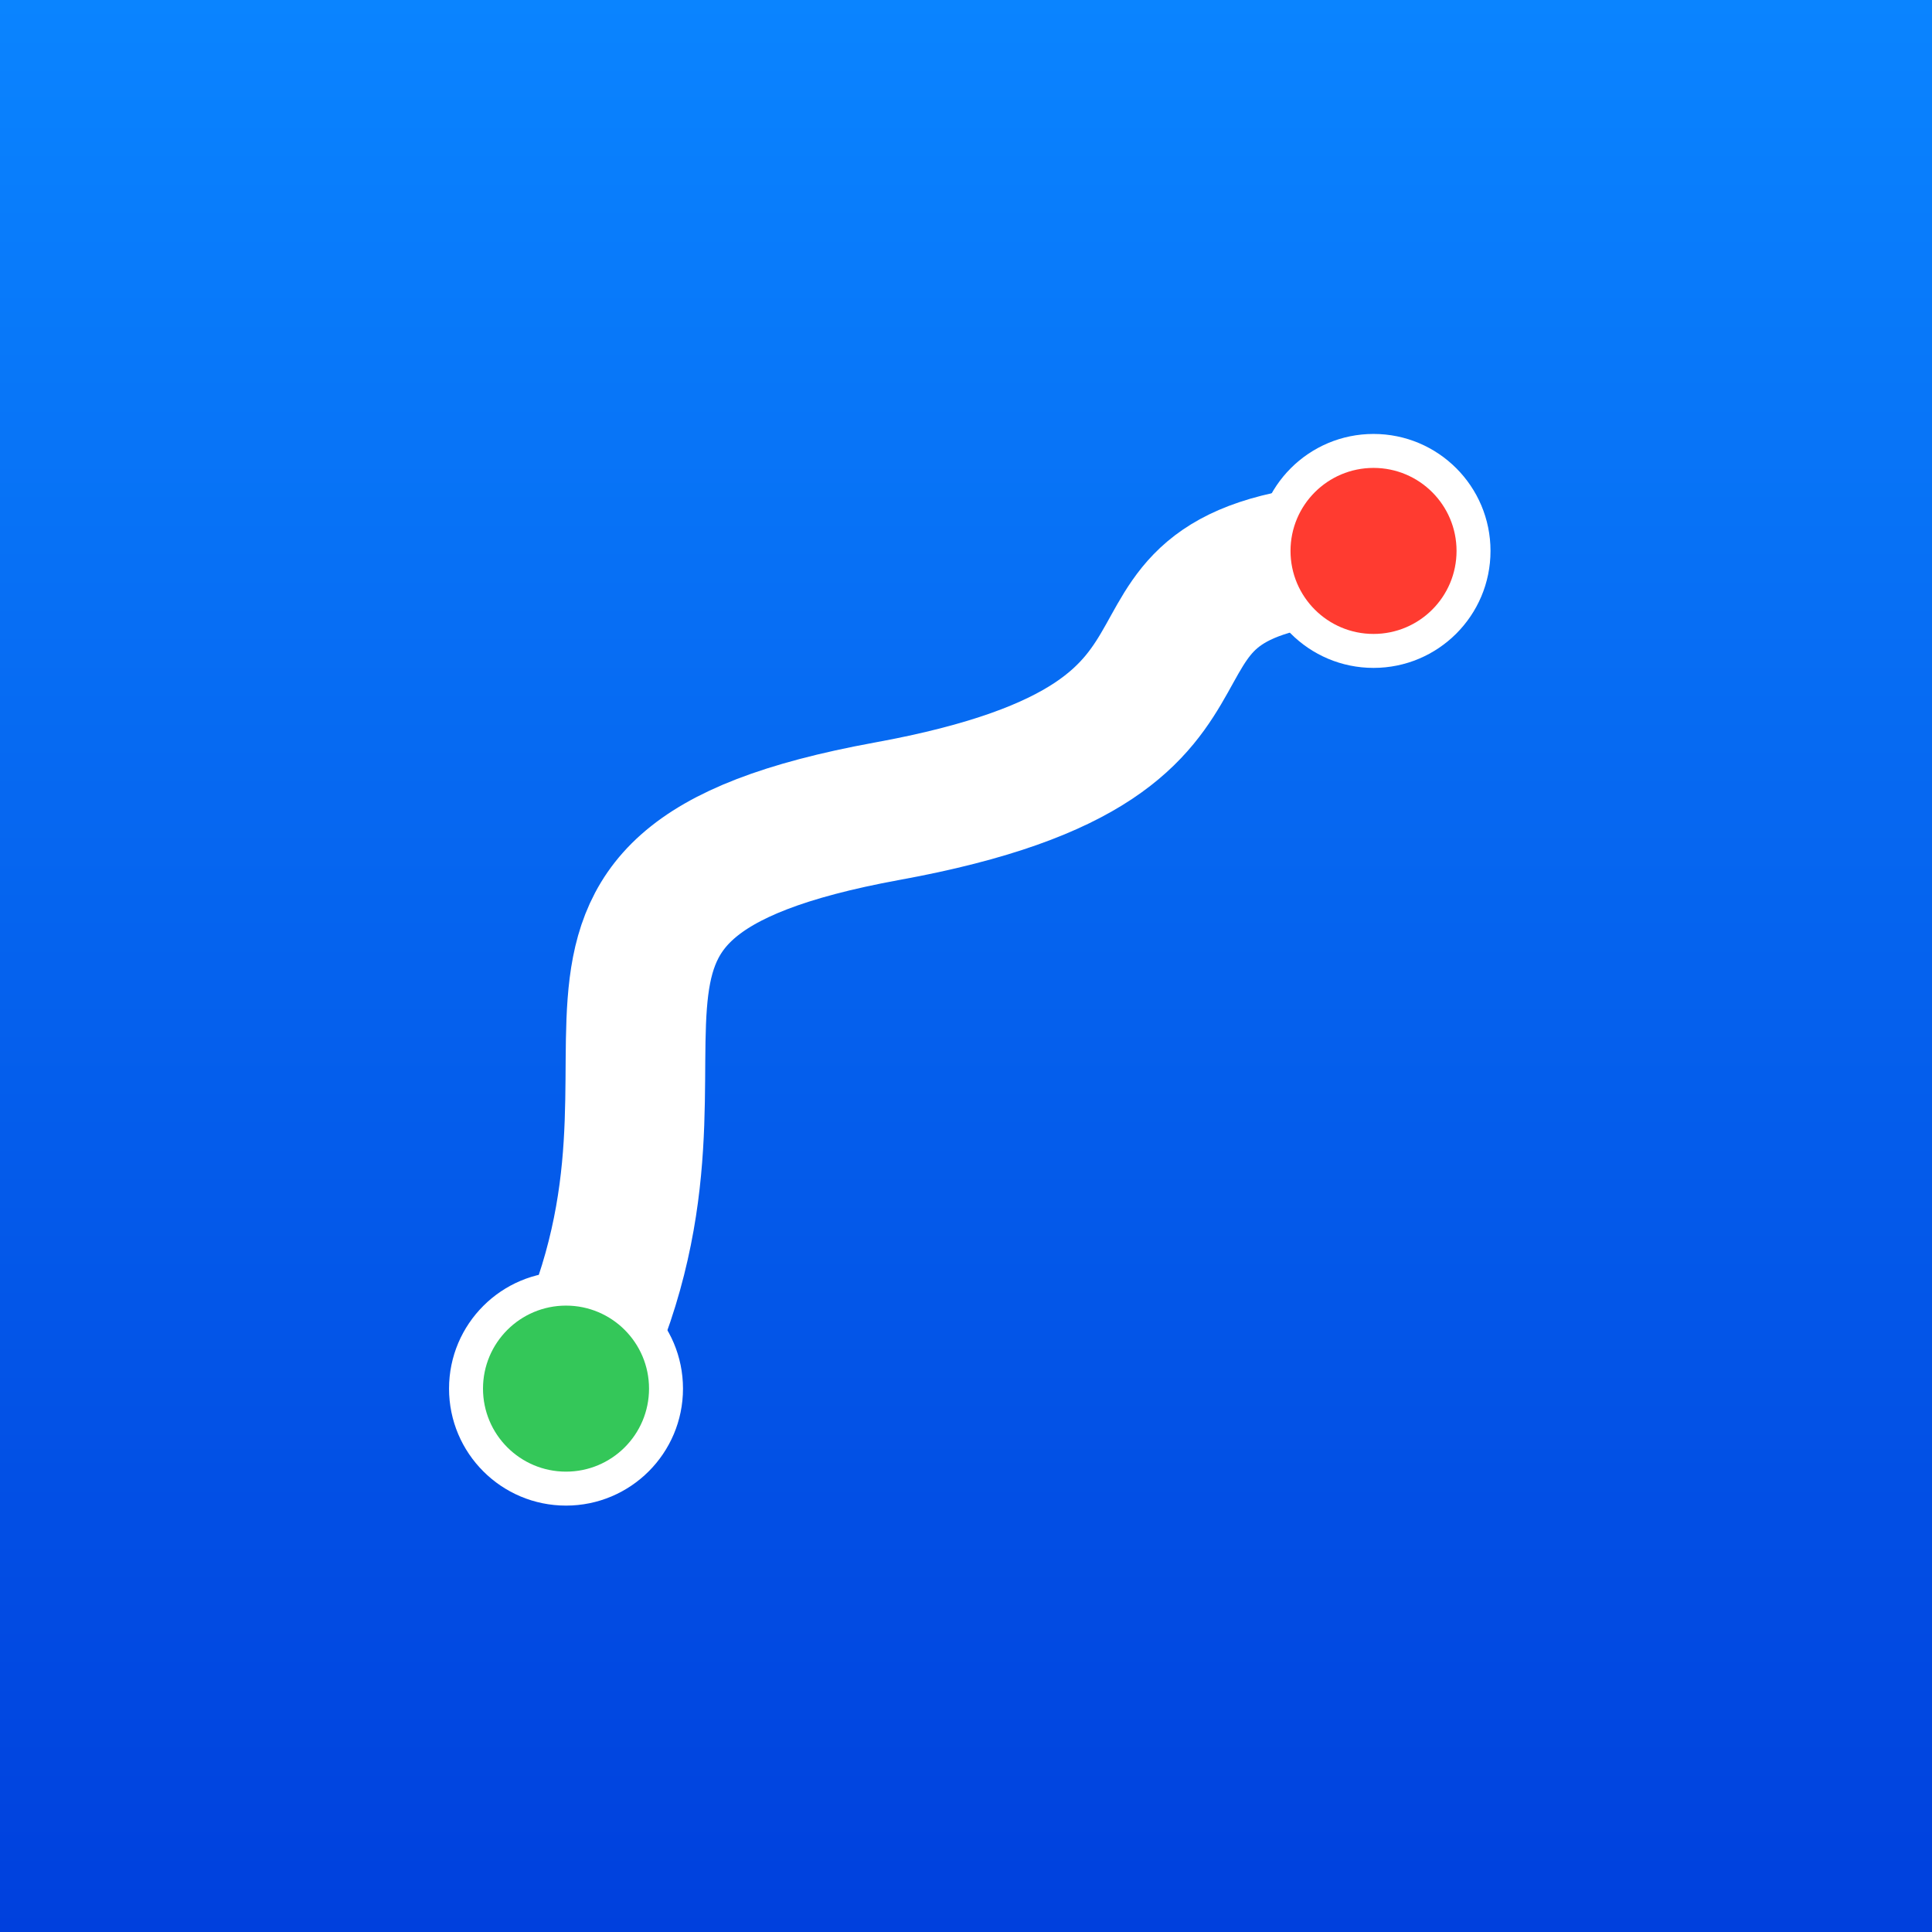
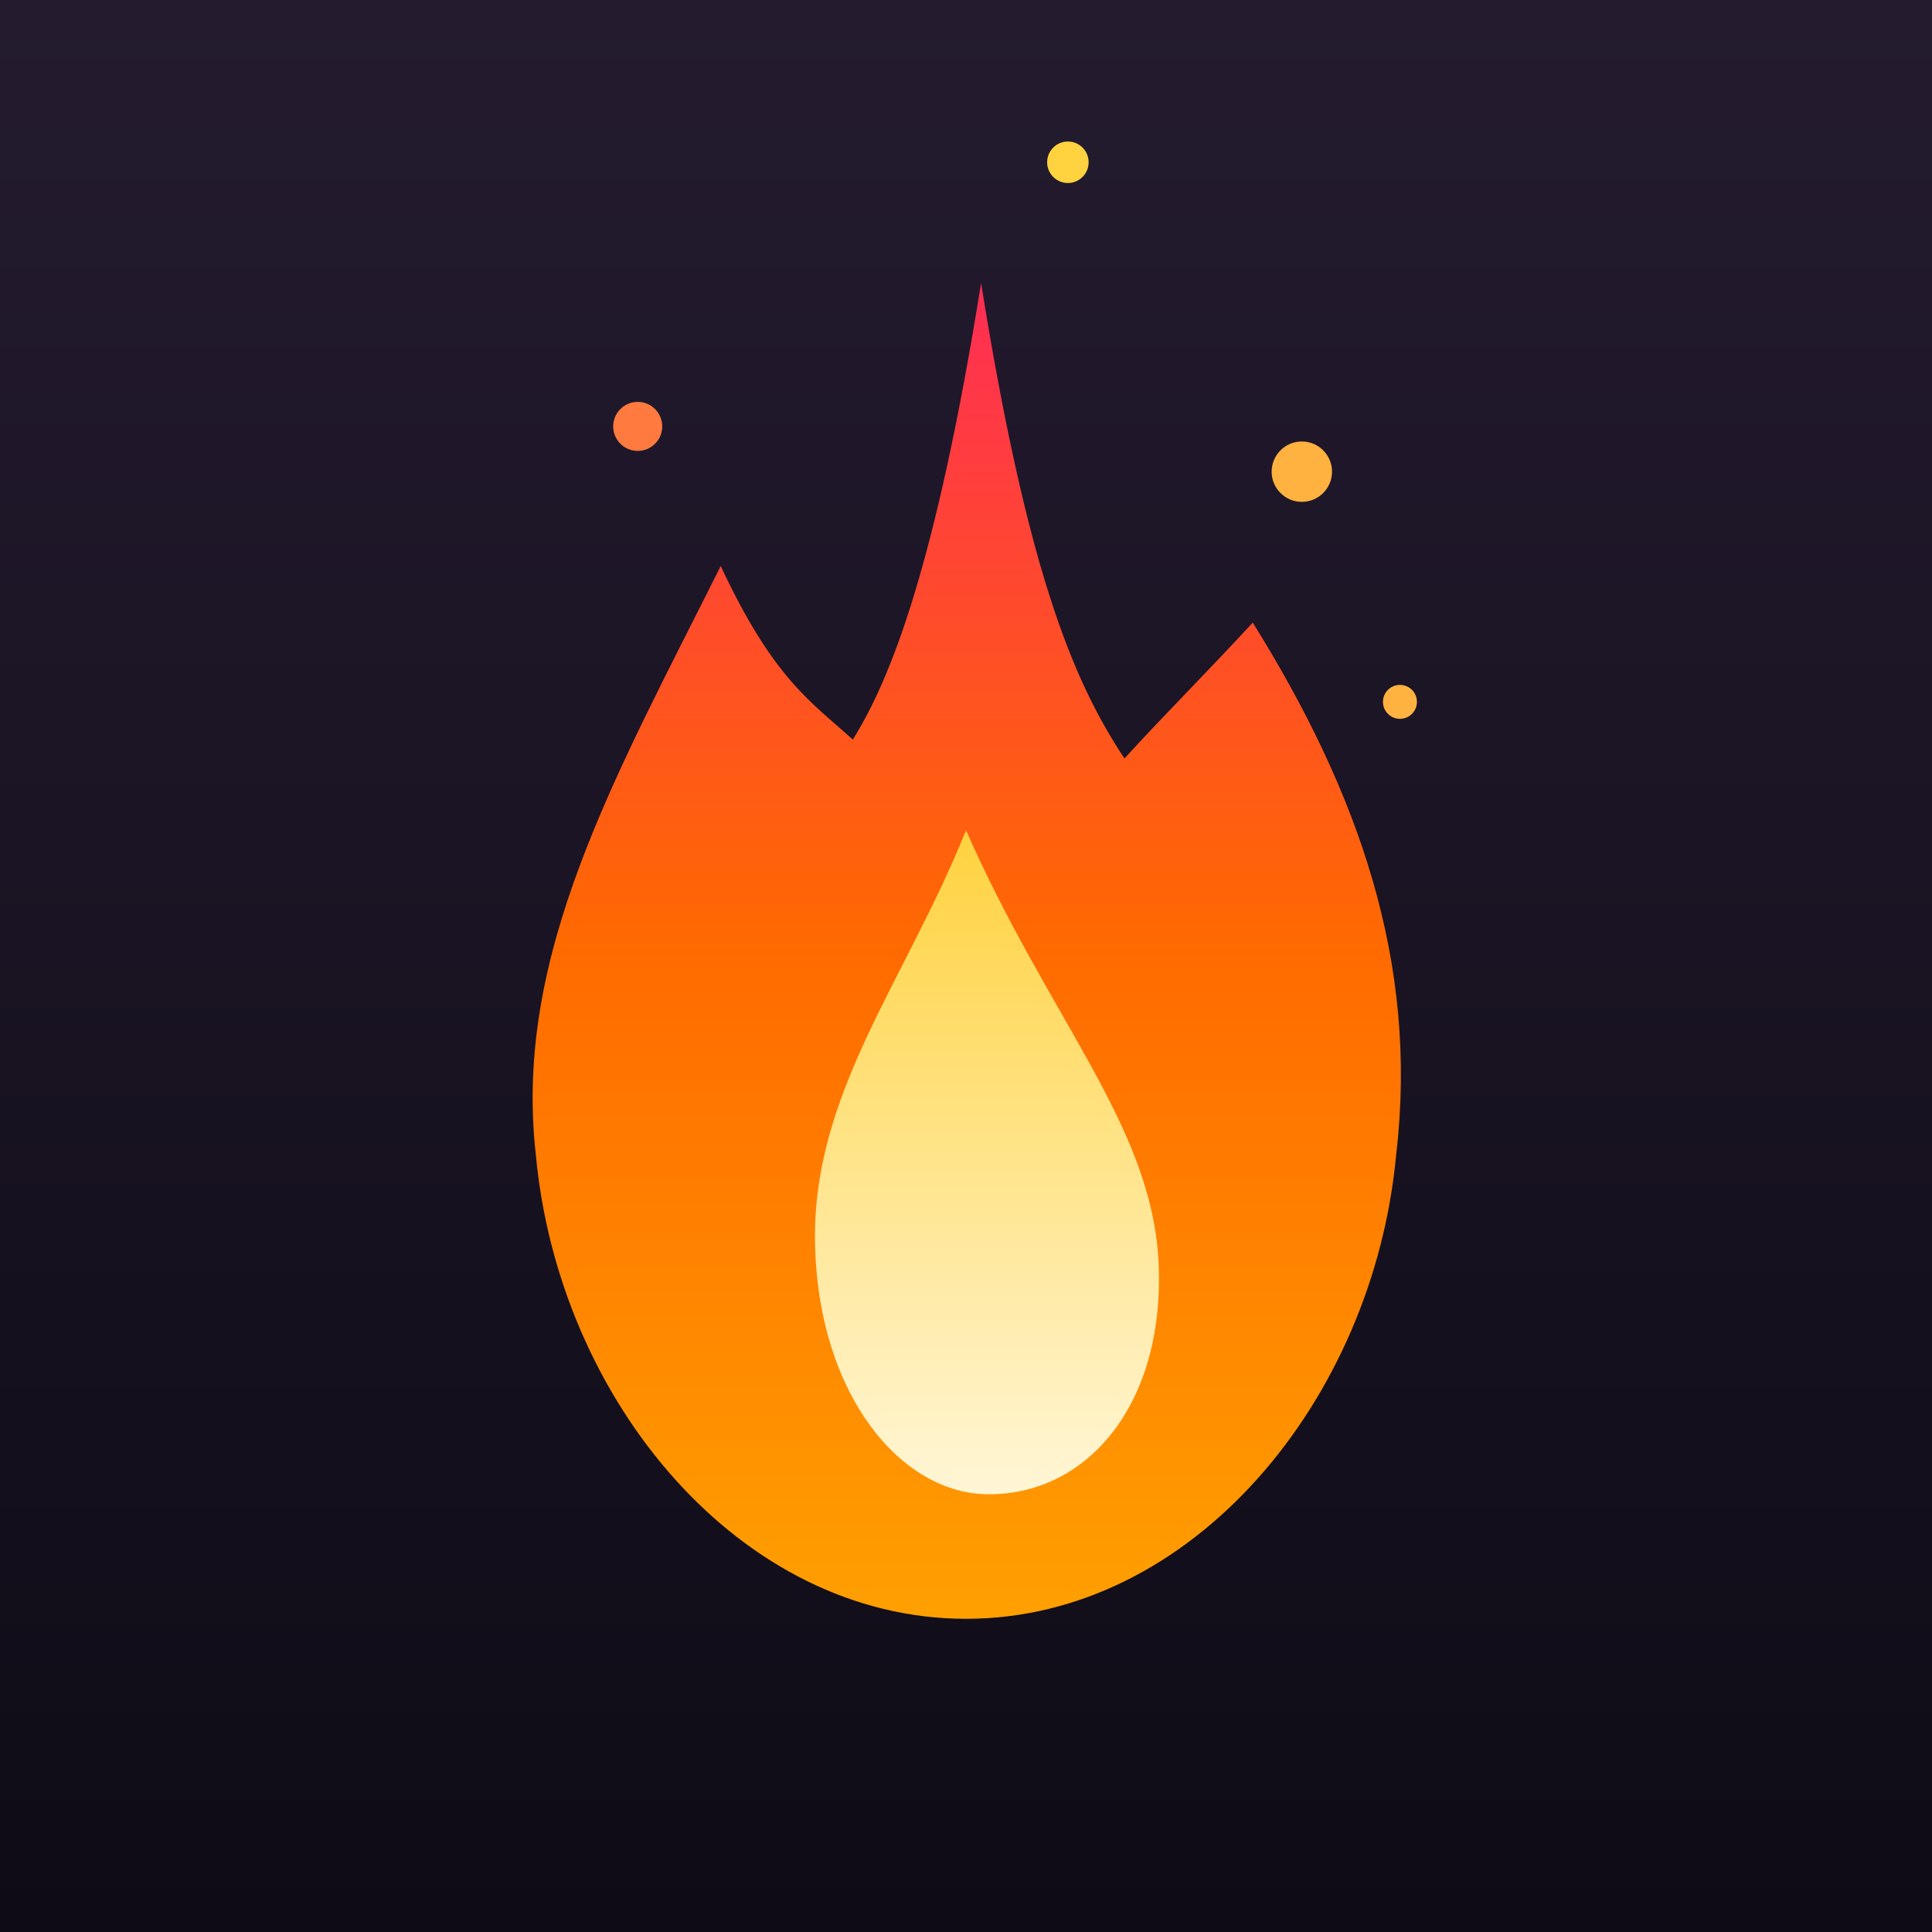
<svg xmlns="http://www.w3.org/2000/svg" width="1024" height="1024" viewBox="0 0 1024 1024" fill="none">
  <defs>
    <linearGradient id="bg" x1="0" y1="0" x2="0" y2="1024" gradientUnits="userSpaceOnUse">
-       <stop offset="0" stop-color="#0A84FF" />
-       <stop offset="1" stop-color="#0040DD" />
+       <stop offset="0" stop-color="#241B2F" />
+       <stop offset="1" stop-color="#0E0B16" />
+     </linearGradient>
+     <linearGradient id="flameOuter" x1="512" y1="150" x2="512" y2="858" gradientUnits="userSpaceOnUse">
+       <stop offset="0" stop-color="#FF2D55" />
+       <stop offset="0.5" stop-color="#FF6A00" />
+       <stop offset="1" stop-color="#FFA000" />
+     </linearGradient>
+     <linearGradient id="flameInner" x1="512" y1="440" x2="512" y2="792" gradientUnits="userSpaceOnUse">
+       <stop offset="0" stop-color="#FFD23F" />
+       <stop offset="1" stop-color="#FFF6D6" />
    </linearGradient>
  </defs>
  <g id="Background">
    <rect width="1024" height="1024" fill="url(#bg)" />
  </g>
-   <g id="Route">
-     <path d="M300 736 C392 560 252 470 470 430 C690 390 560 300 728 292" stroke="#FFFFFF" stroke-width="74" stroke-linecap="round" stroke-linejoin="round" />
+   <g id="Sparks">
+     <circle cx="690" cy="250" r="16" fill="#FFB23F" />
+     <circle cx="338" cy="226" r="13" fill="#FF7A3F" />
+     <circle cx="566" cy="86" r="11" fill="#FFD23F" />
+     <circle cx="742" cy="372" r="9" fill="#FFB23F" />
  </g>
-   <g id="Start">
-     <circle cx="300" cy="736" r="62" fill="#FFFFFF" />
-     <circle cx="300" cy="736" r="44" fill="#34C759" />
+   <g id="FlameOuter">
+     <path d="M382 300              C 410 360, 430 372, 452 392              C 472 360, 496 300, 520 150              C 544 300, 568 360, 596 402              C 616 380, 640 356, 664 330              C 720 420, 752 510, 740 612              C 728 742, 632 858, 512 858              C 392 858, 296 742, 284 612              C 272 506, 326 412, 382 300 Z" fill="url(#flameOuter)" />
  </g>
-   <g id="End">
-     <circle cx="728" cy="292" r="62" fill="#FFFFFF" />
-     <circle cx="728" cy="292" r="44" fill="#FF3B30" />
+   <g id="FlameInner">
+     <path d="M512 440              C 480 520, 430 580, 432 660              C 434 740, 478 792, 524 792              C 578 792, 618 742, 614 668              C 610 596, 556 540, 512 440 Z" fill="url(#flameInner)" />
  </g>
</svg>
